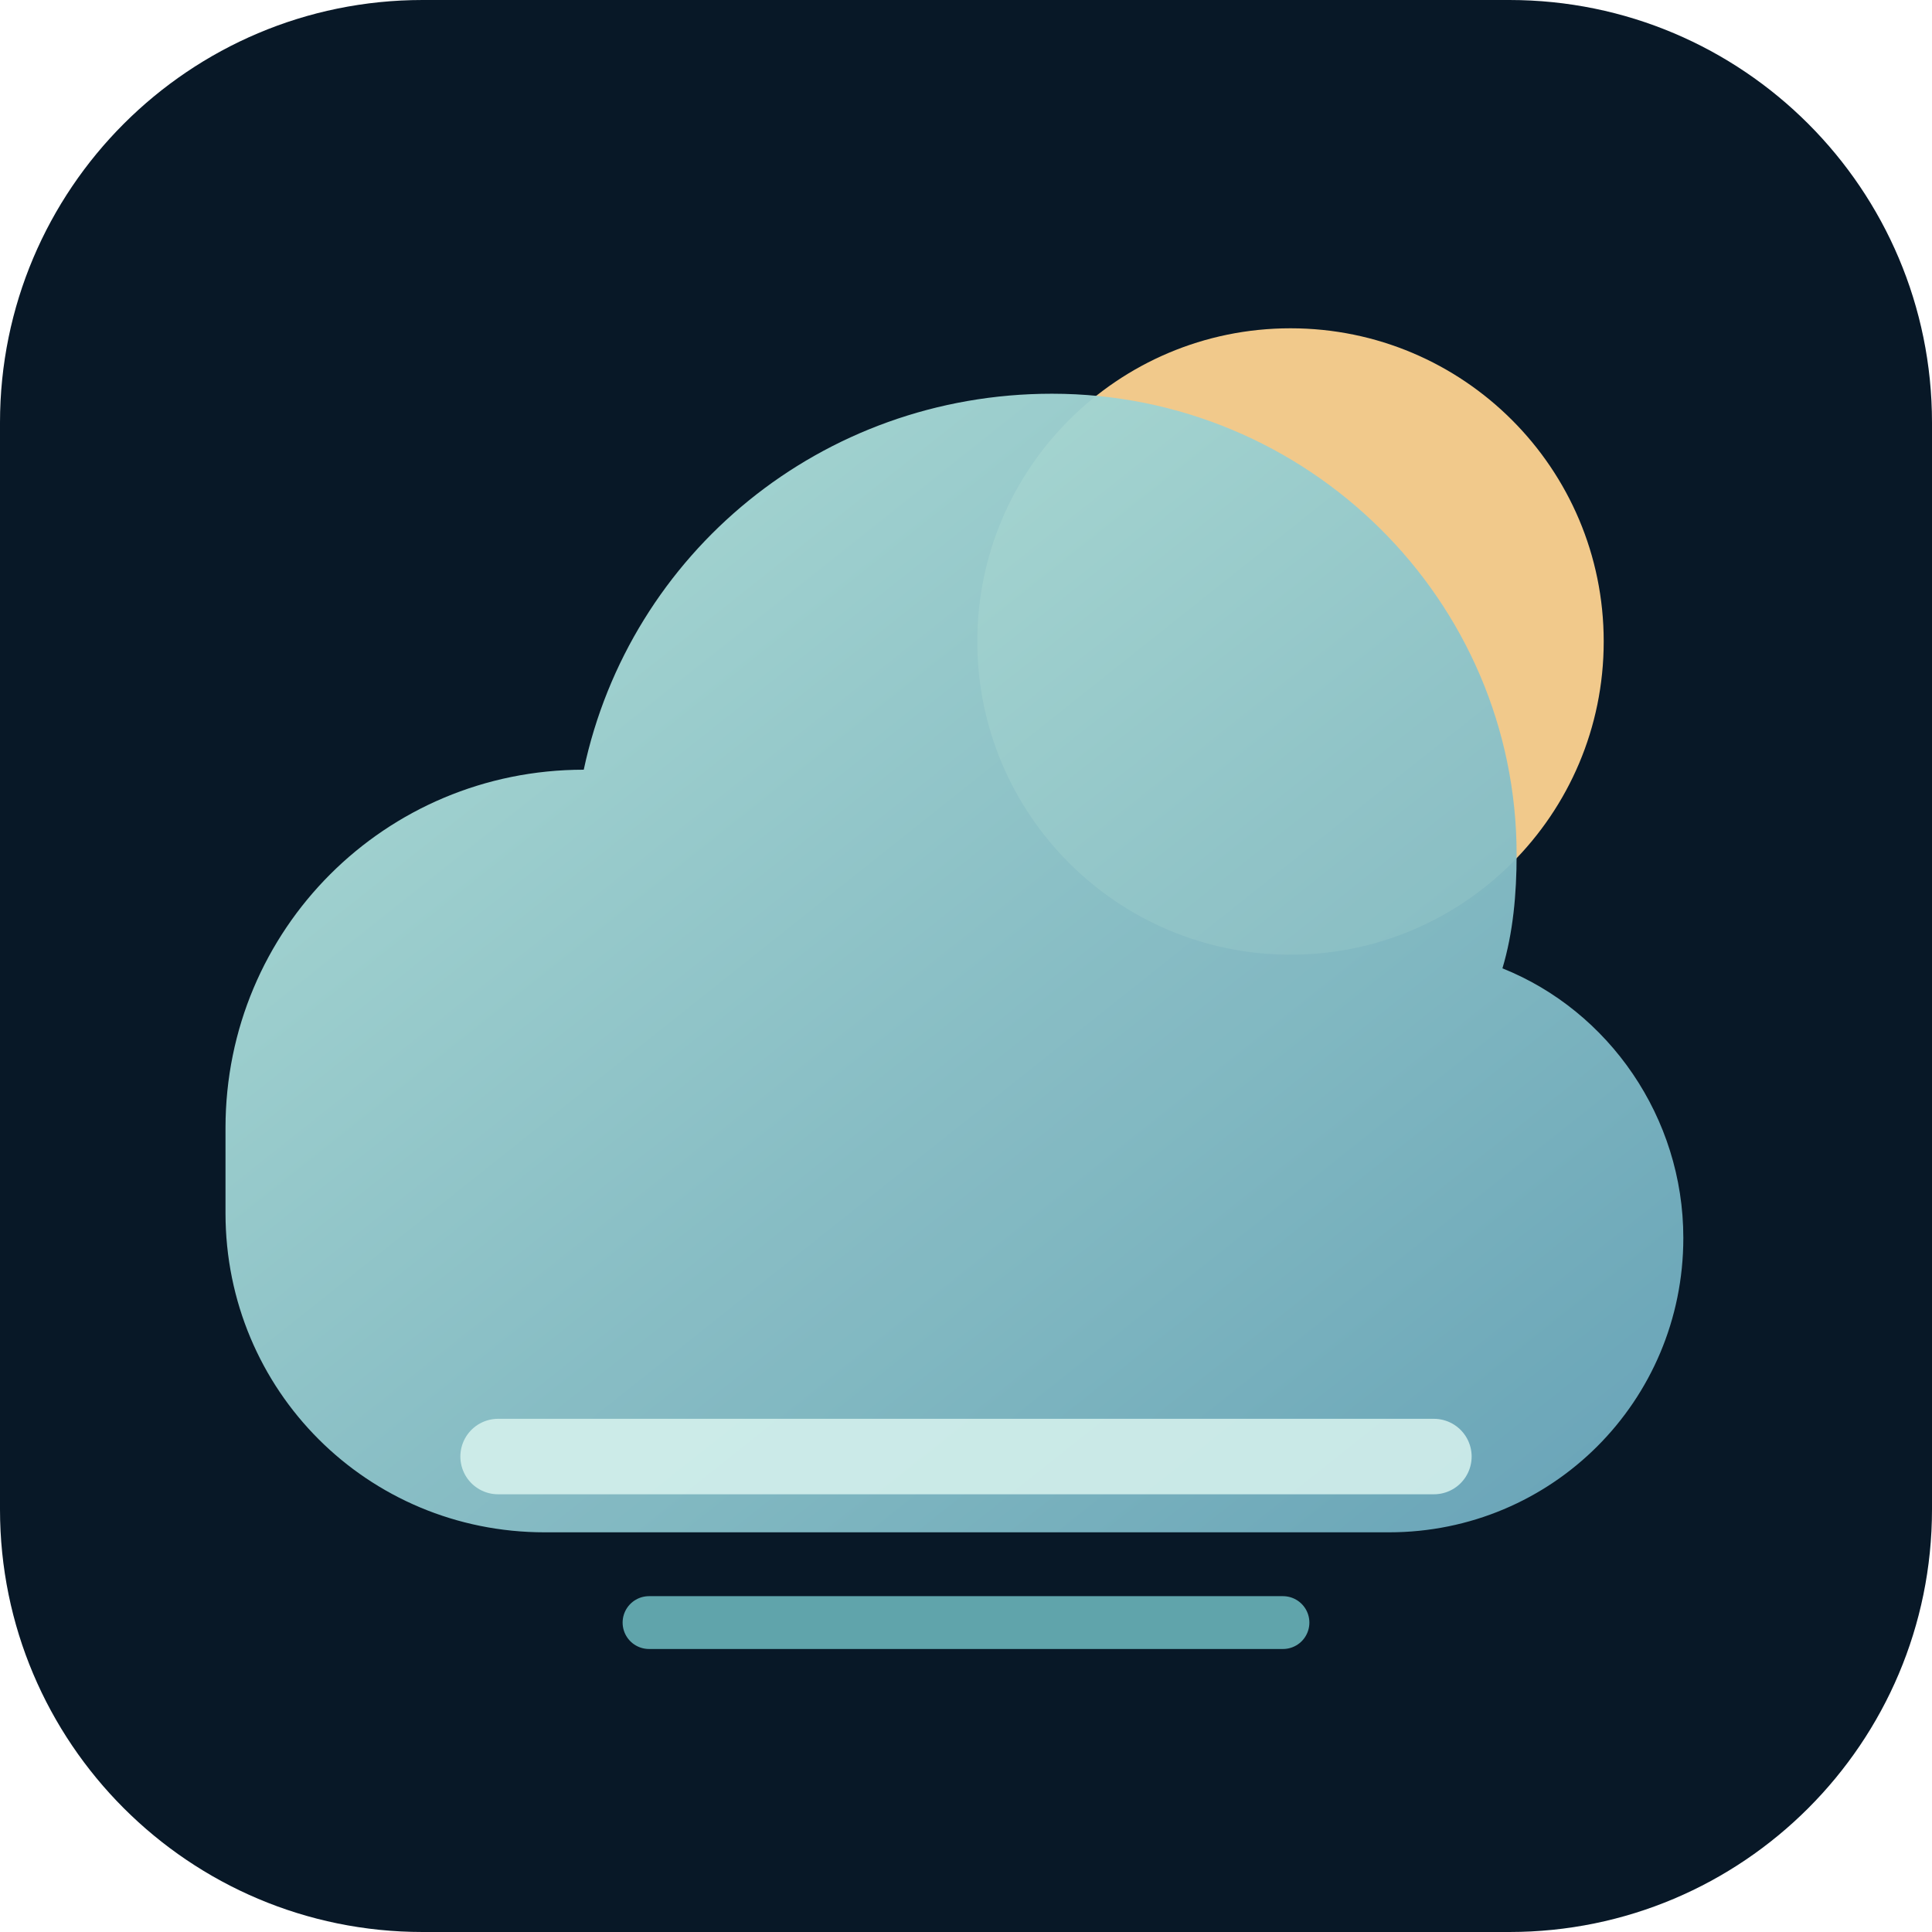
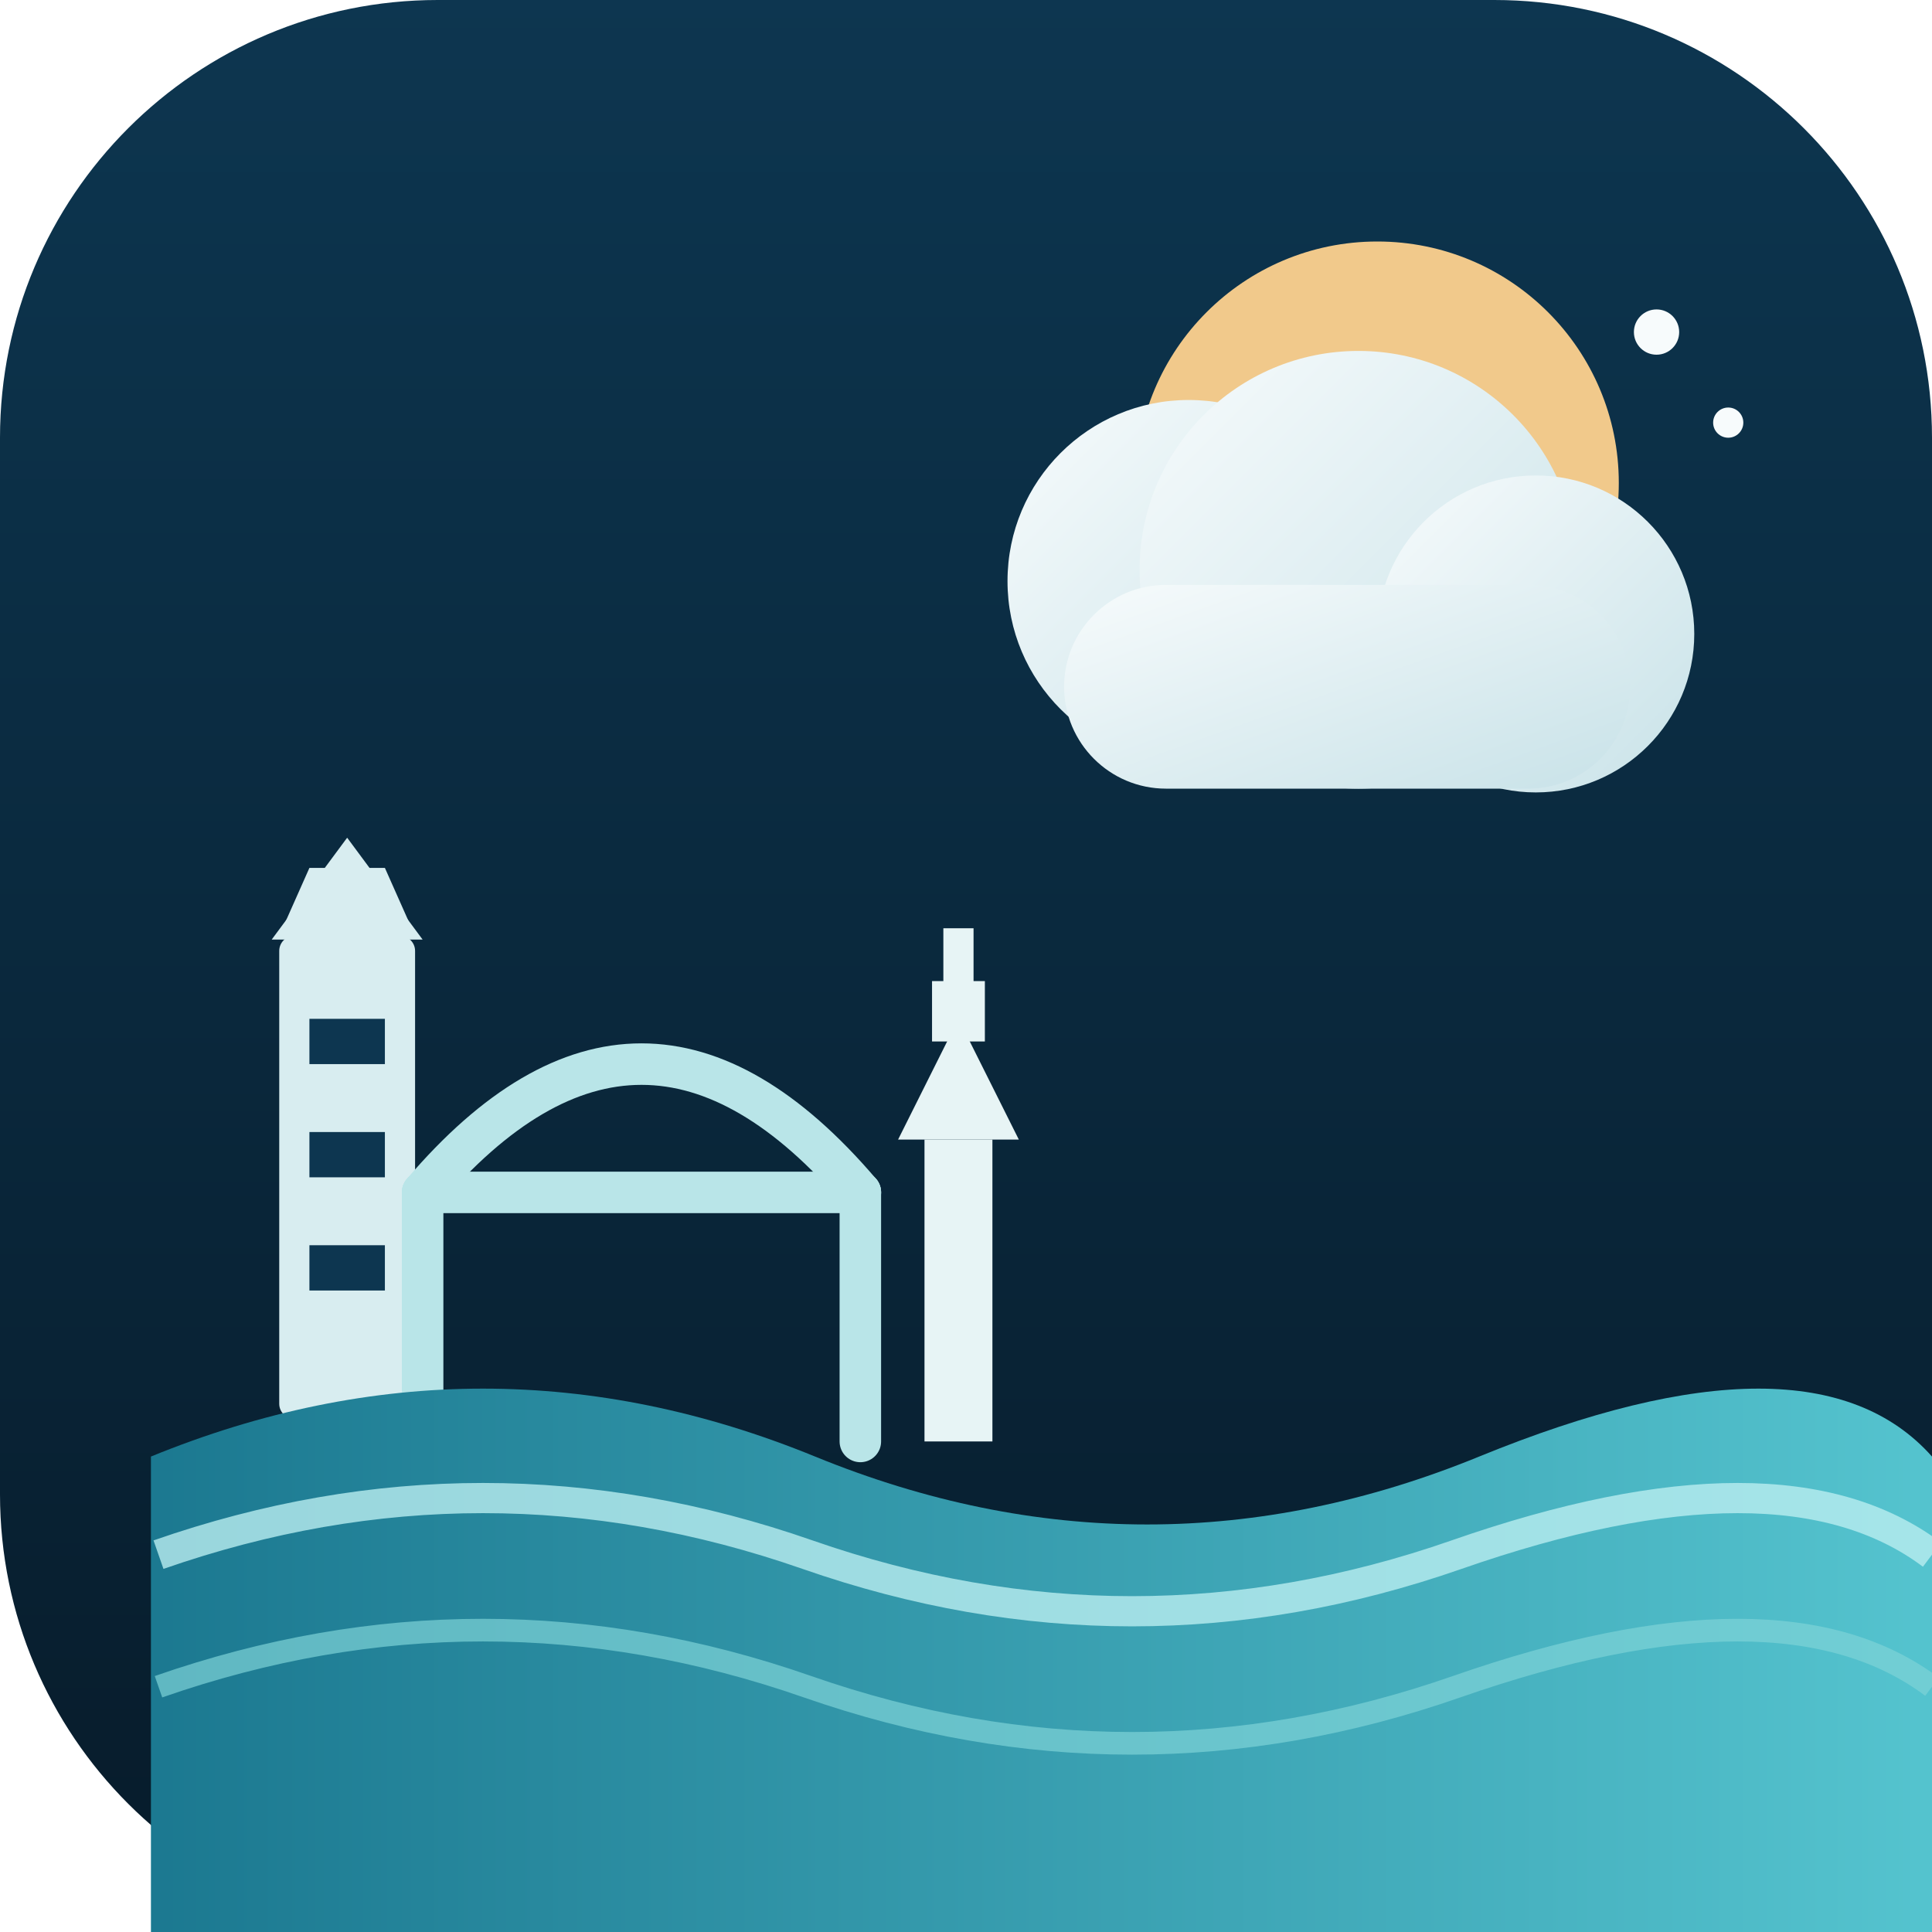
<svg xmlns="http://www.w3.org/2000/svg" viewBox="0 0 512 512">
  <defs>
-     <linearGradient id="g" x1="0" y1="0" x2="1" y2="1">
-       <stop stop-color="#b7e6dc" />
-       <stop offset="1" stop-color="#6ba8bc" />
+     <linearGradient id="sky" x1="0" y1="0" x2="0" y2="1">
+       <stop stop-color="#0d3650" />
+       <stop offset="1" stop-color="#071b2a" />
+     </linearGradient>
+     <linearGradient id="sea" x1="0" y1="0" x2="1" y2="0">
+       <stop stop-color="#1b7890" />
+       <stop offset="1" stop-color="#55c4cf" />
+     </linearGradient>
+     <linearGradient id="cloud" x1="0" y1="0" x2="1" y2="1">
+       <stop stop-color="#f7fbfc" />
+       <stop offset="1" stop-color="#c8e2e8" />
    </linearGradient>
  </defs>
-   <rect width="512" height="512" rx="112" fill="#081827" />
-   <circle cx="342" cy="170" r="83" fill="#f1c98b" />
-   <path d="M104 318c0-56 45-101 101-101 13-61 67-106 132-106 72 0 131 58 131 130 0 11-1 22-4 32 30 12 51 42 51 76 0 46-37 83-83 83H194c-50 0-90-40-90-90 0-10 0-17 0-24z" fill="url(#g)" opacity=".96" transform="translate(-38 0) scale(.94)" />
-   <path d="M132 386h248" stroke="#d8f3ef" stroke-width="20" stroke-linecap="round" opacity=".85" />
-   <path d="M172 430h168" stroke="#7dd3d7" stroke-width="14" stroke-linecap="round" opacity=".75" />
+   <rect width="512" height="512" rx="116" fill="url(#sky)" />
+   <circle cx="365" cy="128" r="64" fill="#f1c98b" />
+   <g fill="url(#cloud)">
+     <circle cx="315" cy="154" r="48" />
+     <circle cx="360" cy="151" r="58" />
+     <circle cx="407" cy="168" r="42" />
+     <rect x="282" y="155" width="150" height="54" rx="27" />
+   </g>
+   <g fill="#d8edf0">
+     <rect x="74" y="248" width="36" height="128" rx="4" />
+     <path d="M92 222l-20 27h40z" />
+     <rect x="82" y="270" width="20" height="12" fill="#0d3650" />
+     <rect x="82" y="300" width="20" height="12" fill="#0d3650" />
+     <rect x="82" y="330" width="20" height="12" fill="#0d3650" />
+     <path d="M74 248h36l-8-18H82z" />
+   </g>
+   <g fill="none" stroke="#b9e5e8" stroke-width="11" stroke-linecap="round">
+     <path d="M112 316 Q170 248 228 316" />
+     <path d="M112 316v66M228 316v66" />
+     <path d="M112 316h116" />
+   </g>
+   <g fill="#e7f4f5">
+     <path d="M245 302h18v80h-18z" />
+     <path d="M254 270l-16 32h32z" />
+     <path d="M247 260h14v16h-14z" />
+     <path d="M250 246h8v18h-8z" />
+   </g>
+   <path d="M40 386 Q128 350 216 386 T392 386 T512 386 V512H40z" fill="url(#sea)" />
+   <path d="M42 412 Q128 382 214 412 T386 412 T512 412" fill="none" stroke="#b9edf0" stroke-width="8" opacity=".8" />
+   <path d="M42 447 Q128 417 214 447 T386 447 T512 447" fill="none" stroke="#7dd3d7" stroke-width="6" opacity=".7" />
+   <circle cx="439" cy="88" r="6" fill="#f7fbfc" />
+   <circle cx="458" cy="112" r="4" fill="#f7fbfc" />
</svg>
